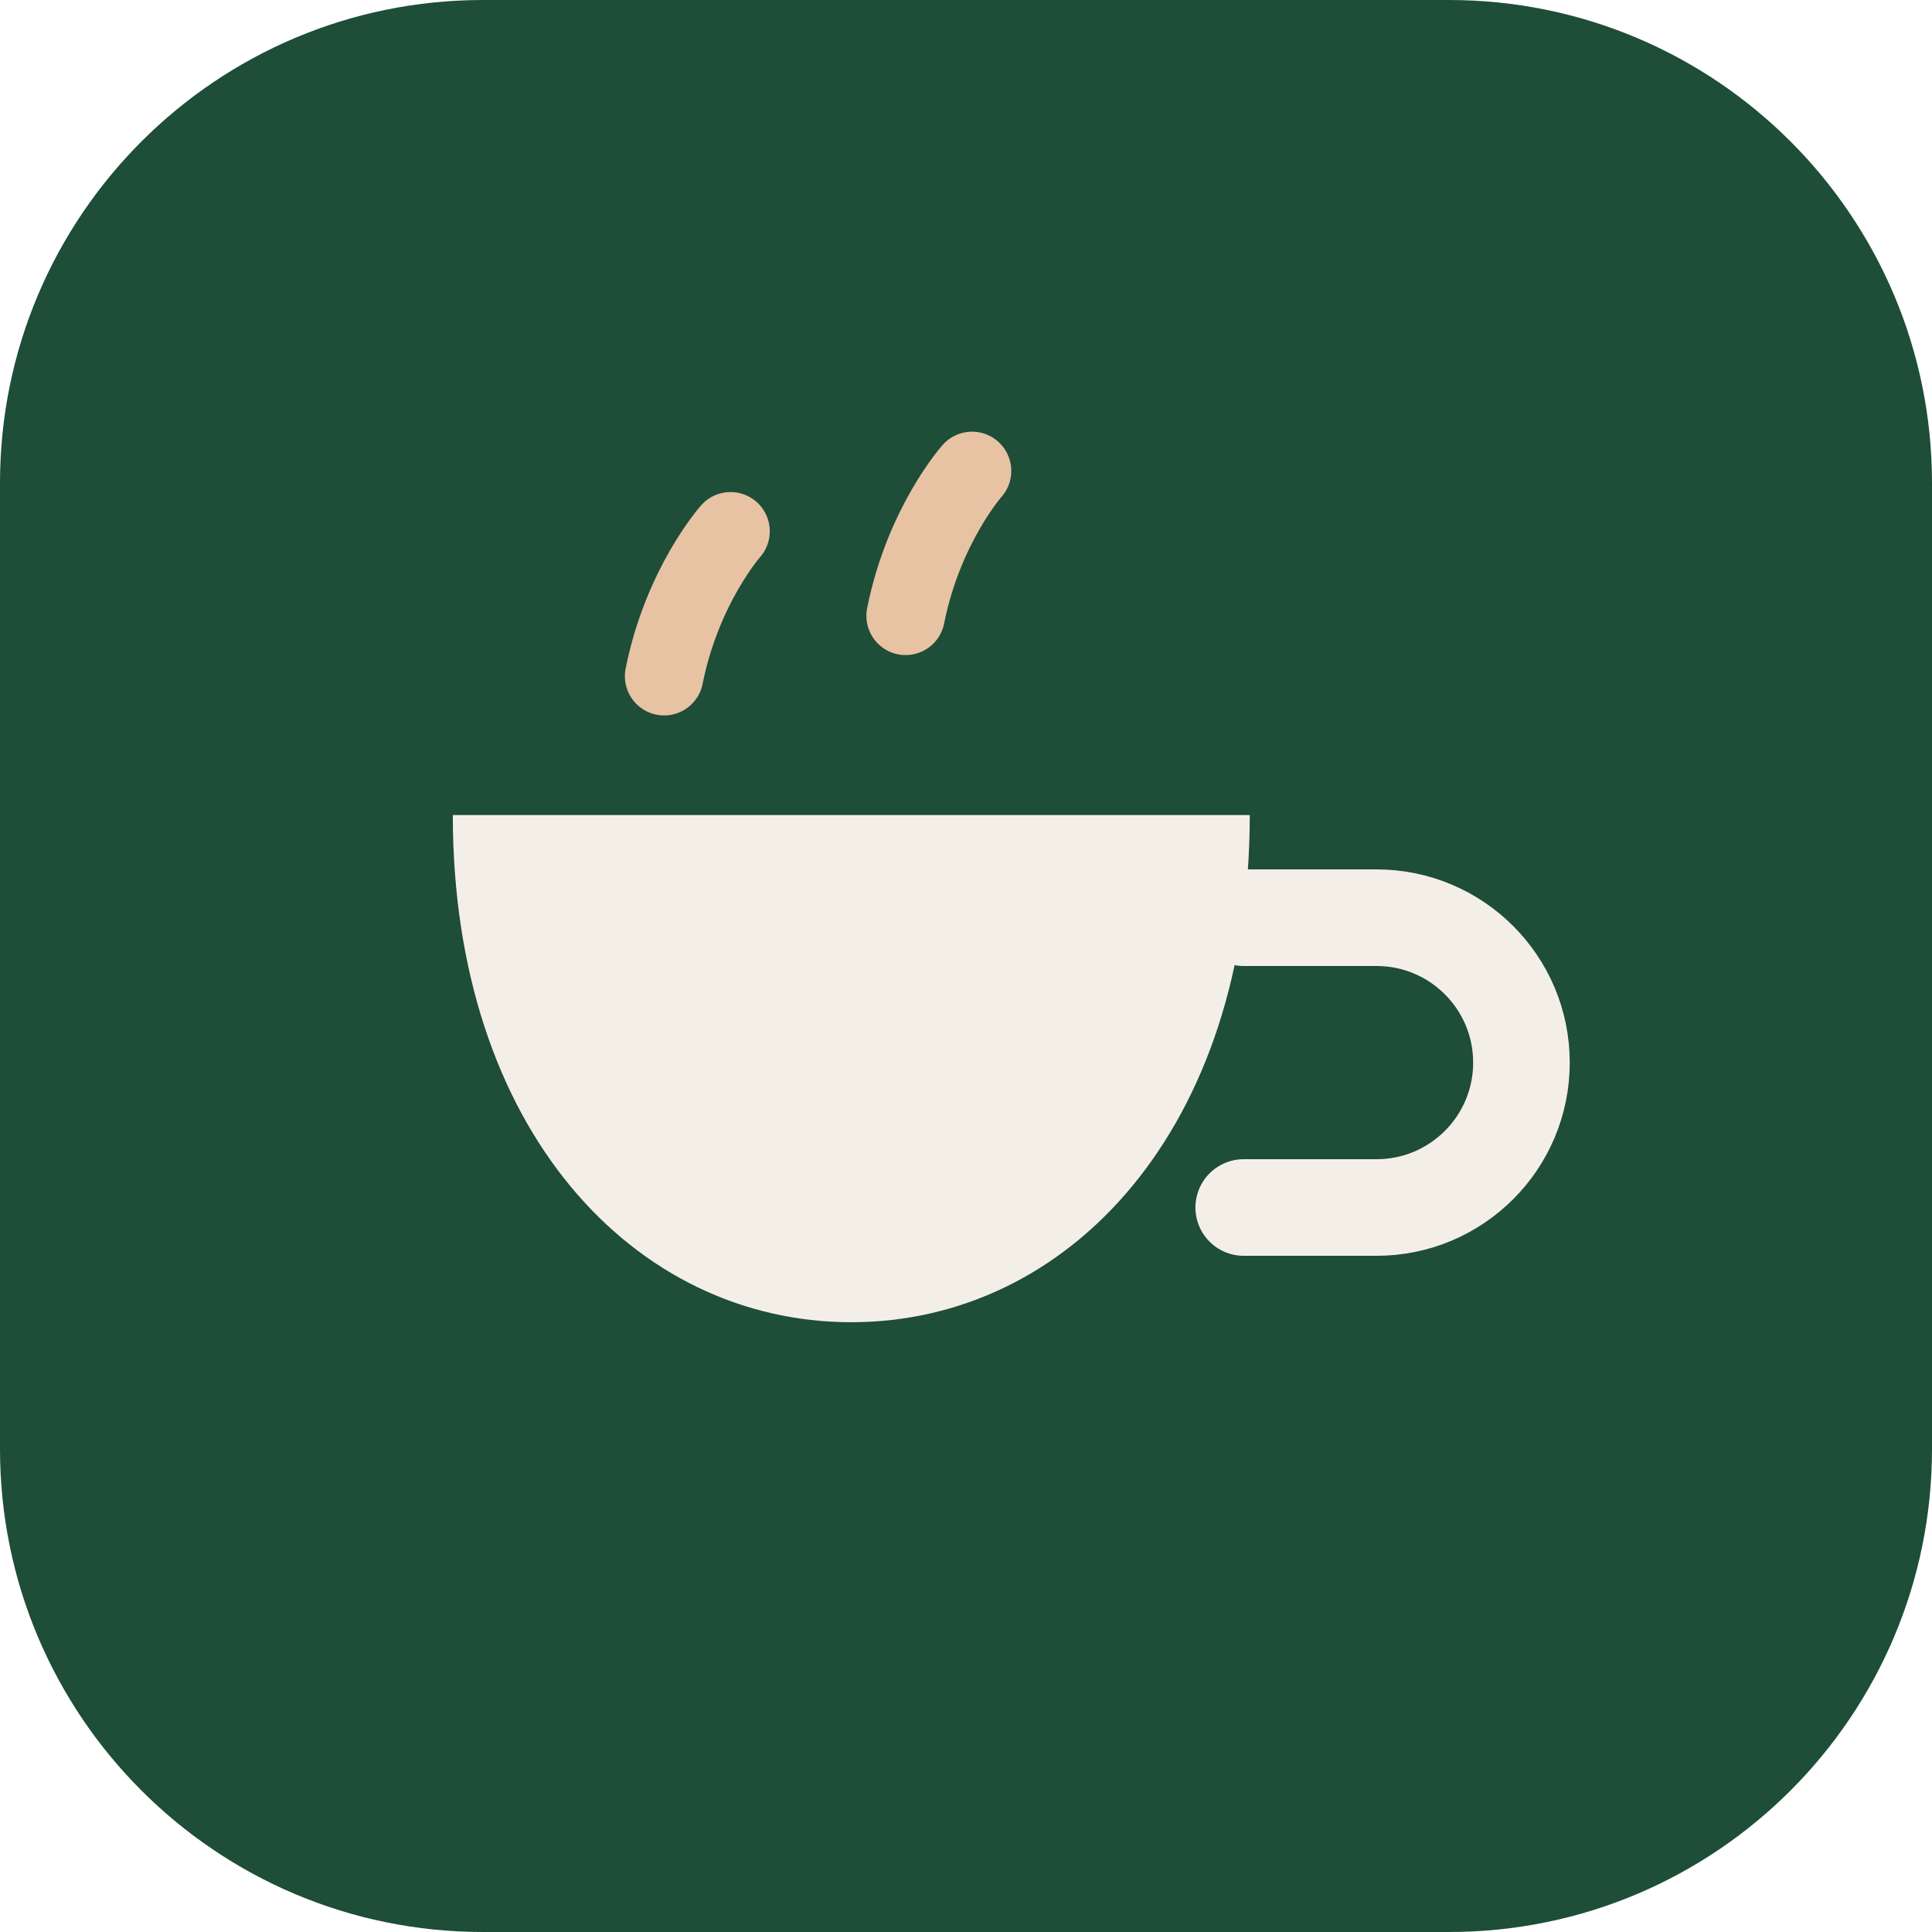
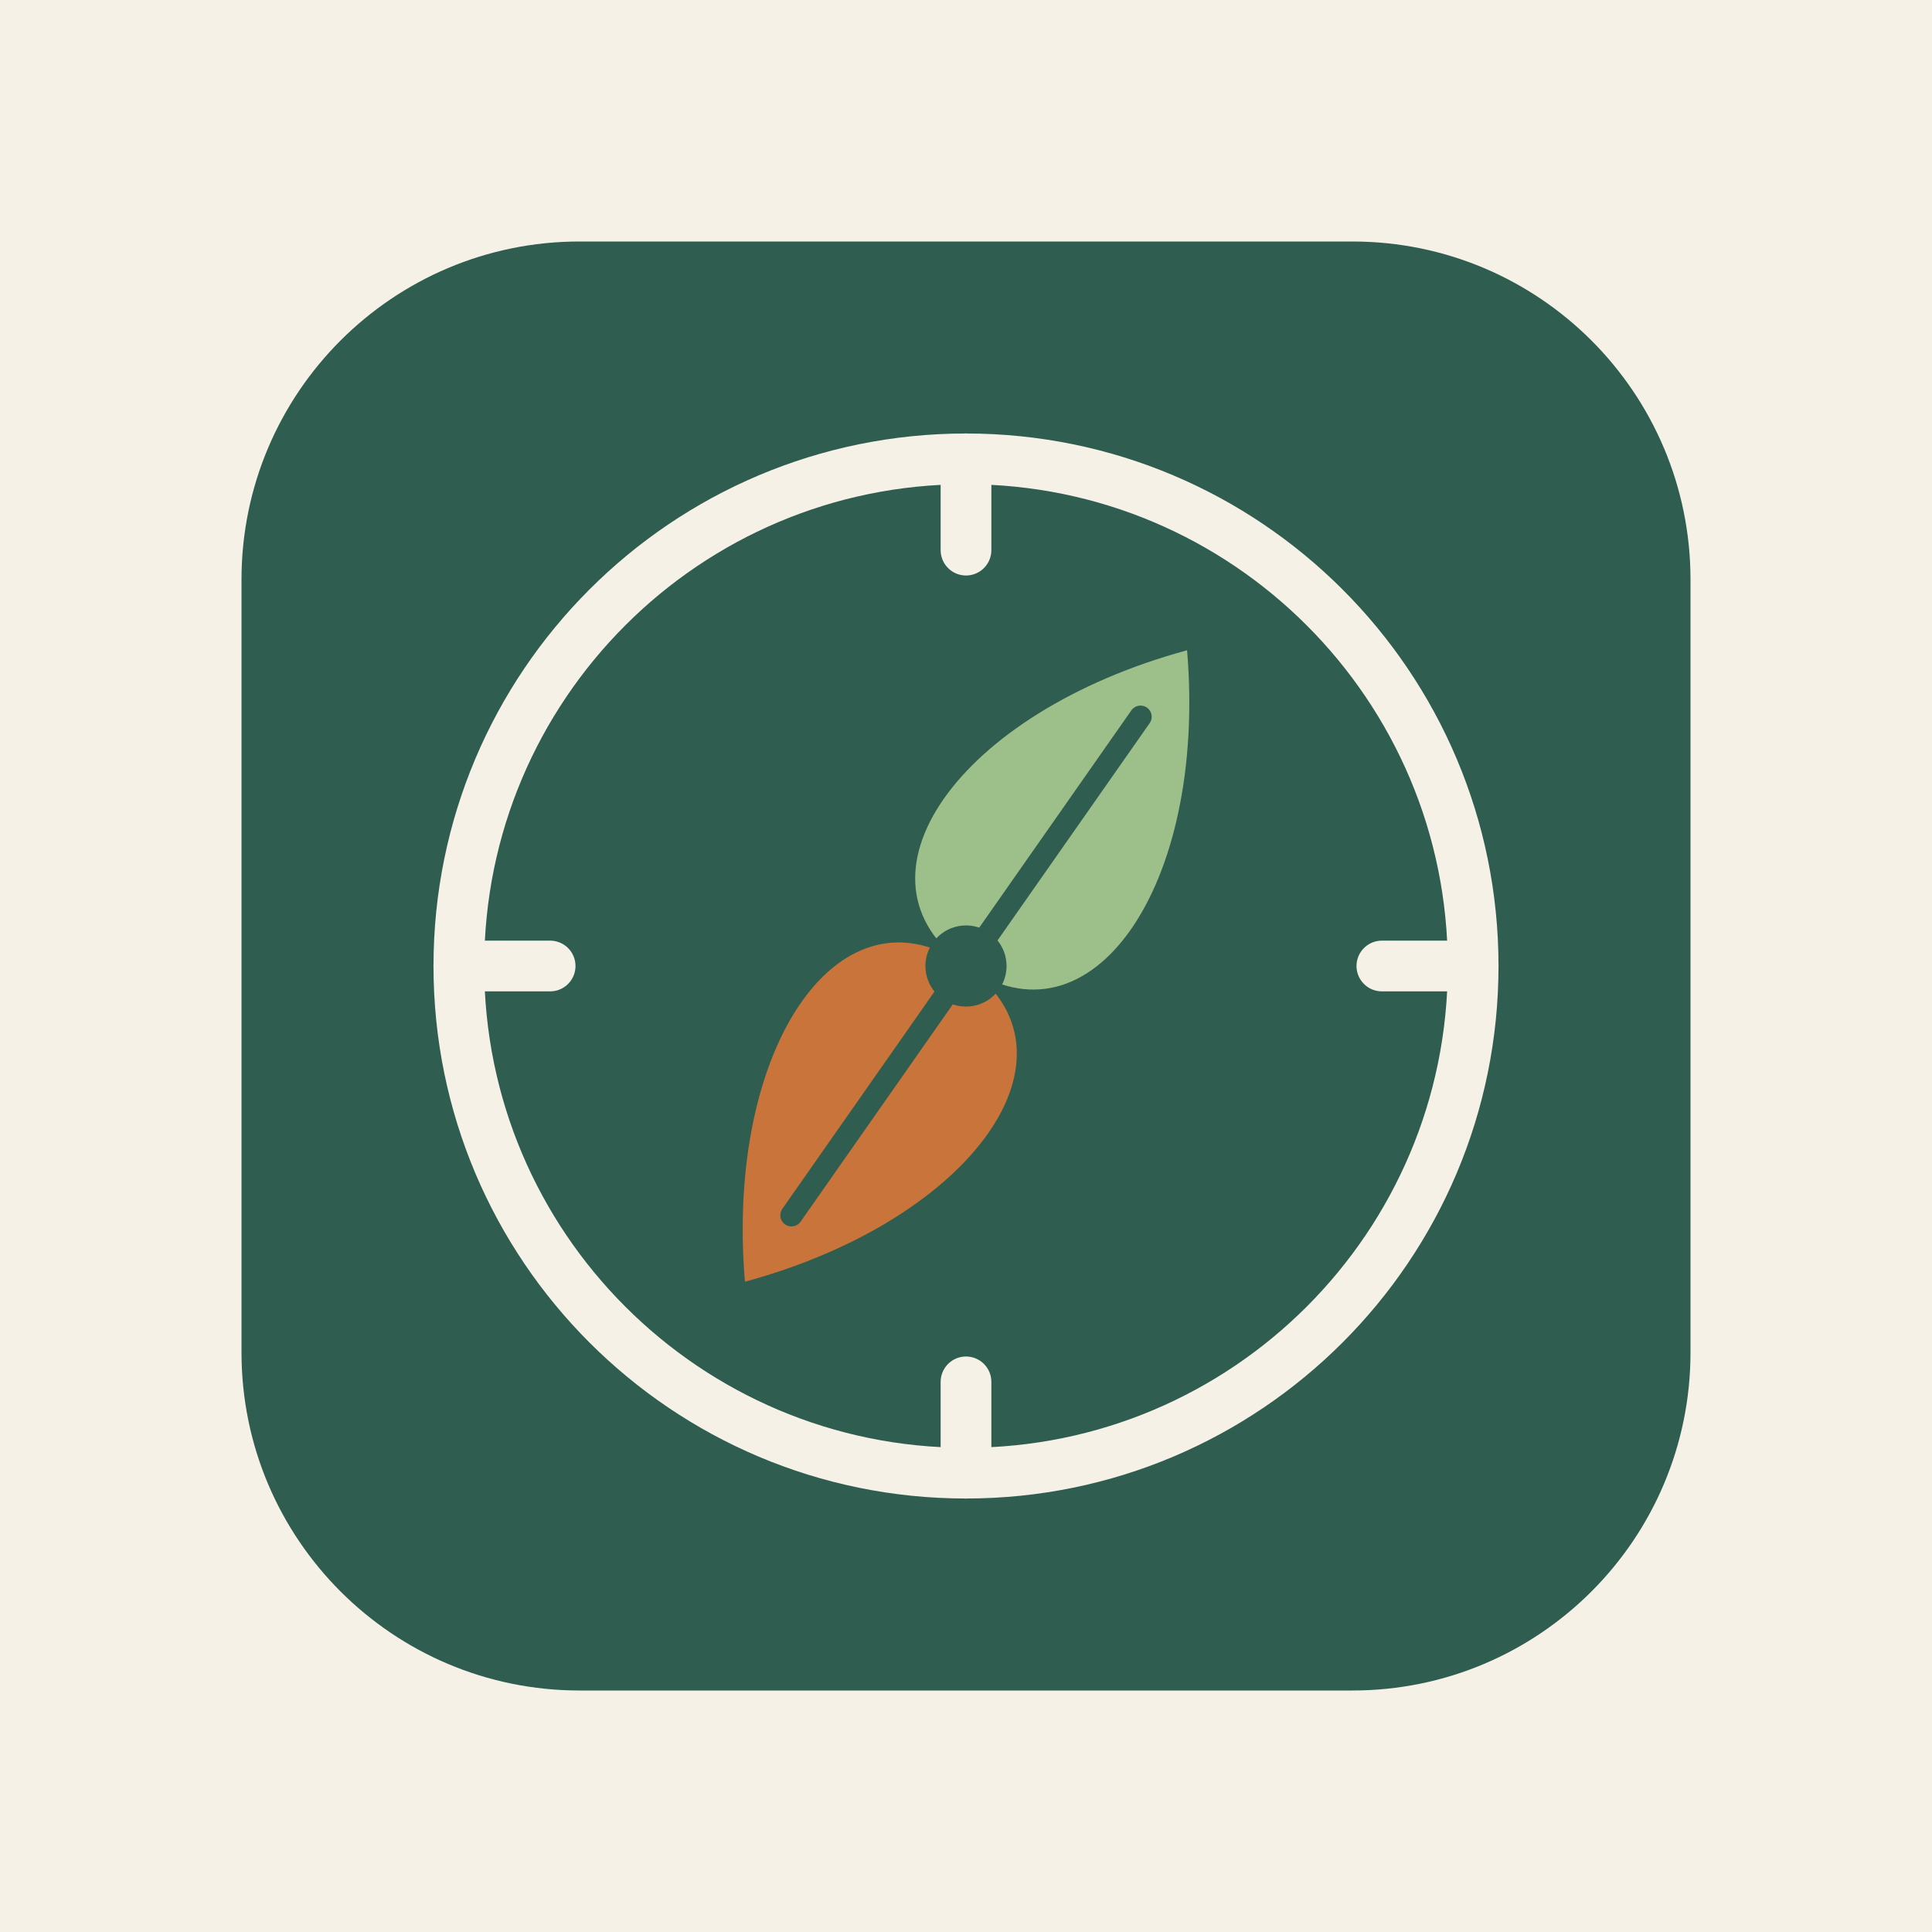
- <svg xmlns="http://www.w3.org/2000/svg" viewBox="0 0 32 32">
-   <rect width="32" height="32" rx="8" fill="#1e4d38" />
-   <path d="M7.5 13.5h13.2c0 5.2-3 8.4-6.6 8.4s-6.6-3.2-6.6-8.4z" fill="#f4efe6" />
-   <path d="M20.6 15.2h2.2a2.4 2.4 0 0 1 0 4.8h-2.2" fill="none" stroke="#f4efe6" stroke-width="1.6" stroke-linecap="round" />
-   <path d="M11 11.2c.3-1.5 1.1-2.4 1.1-2.4M15 10.2c.3-1.5 1.1-2.4 1.1-2.4" fill="none" stroke="#e7c3a4" stroke-width="1.3" stroke-linecap="round" />
+ <svg xmlns="http://www.w3.org/2000/svg" width="800" height="800" viewBox="0 0 800 800">
+   <rect width="800" height="800" fill="#F6F1E7" />
+   <rect x="100" y="100" width="600" height="600" rx="140" fill="#2F5D50" />
+   <g transform="translate(400,400) scale(4.2)">
+     <circle r="50" fill="none" stroke="#F6F1E7" stroke-width="5" />
+     <g stroke="#F6F1E7" stroke-width="5" stroke-linecap="round">
+       <line x1="0" y1="-50" x2="0" y2="-41" />
+       <line x1="0" y1="50" x2="0" y2="41" />
+       <line x1="-50" y1="0" x2="-41" y2="0" />
+       <line x1="50" y1="0" x2="41" y2="0" />
+     </g>
+     <g transform="rotate(35)">
+       <path d="M0,-38 C15,-20 15,0 0,0 C-15,0 -15,-20 0,-38Z" fill="#9DBF8A" />
+       <path d="M0,0 C15,0 15,20 0,38 C-15,20 -15,0 0,0Z" fill="#C8743A" />
+       <line x1="0" y1="-30" x2="0" y2="30" stroke="#2F5D50" stroke-width="2.2" stroke-linecap="round" />
+       <circle r="4" fill="#2F5D50" />
+     </g>
+   </g>
</svg>
